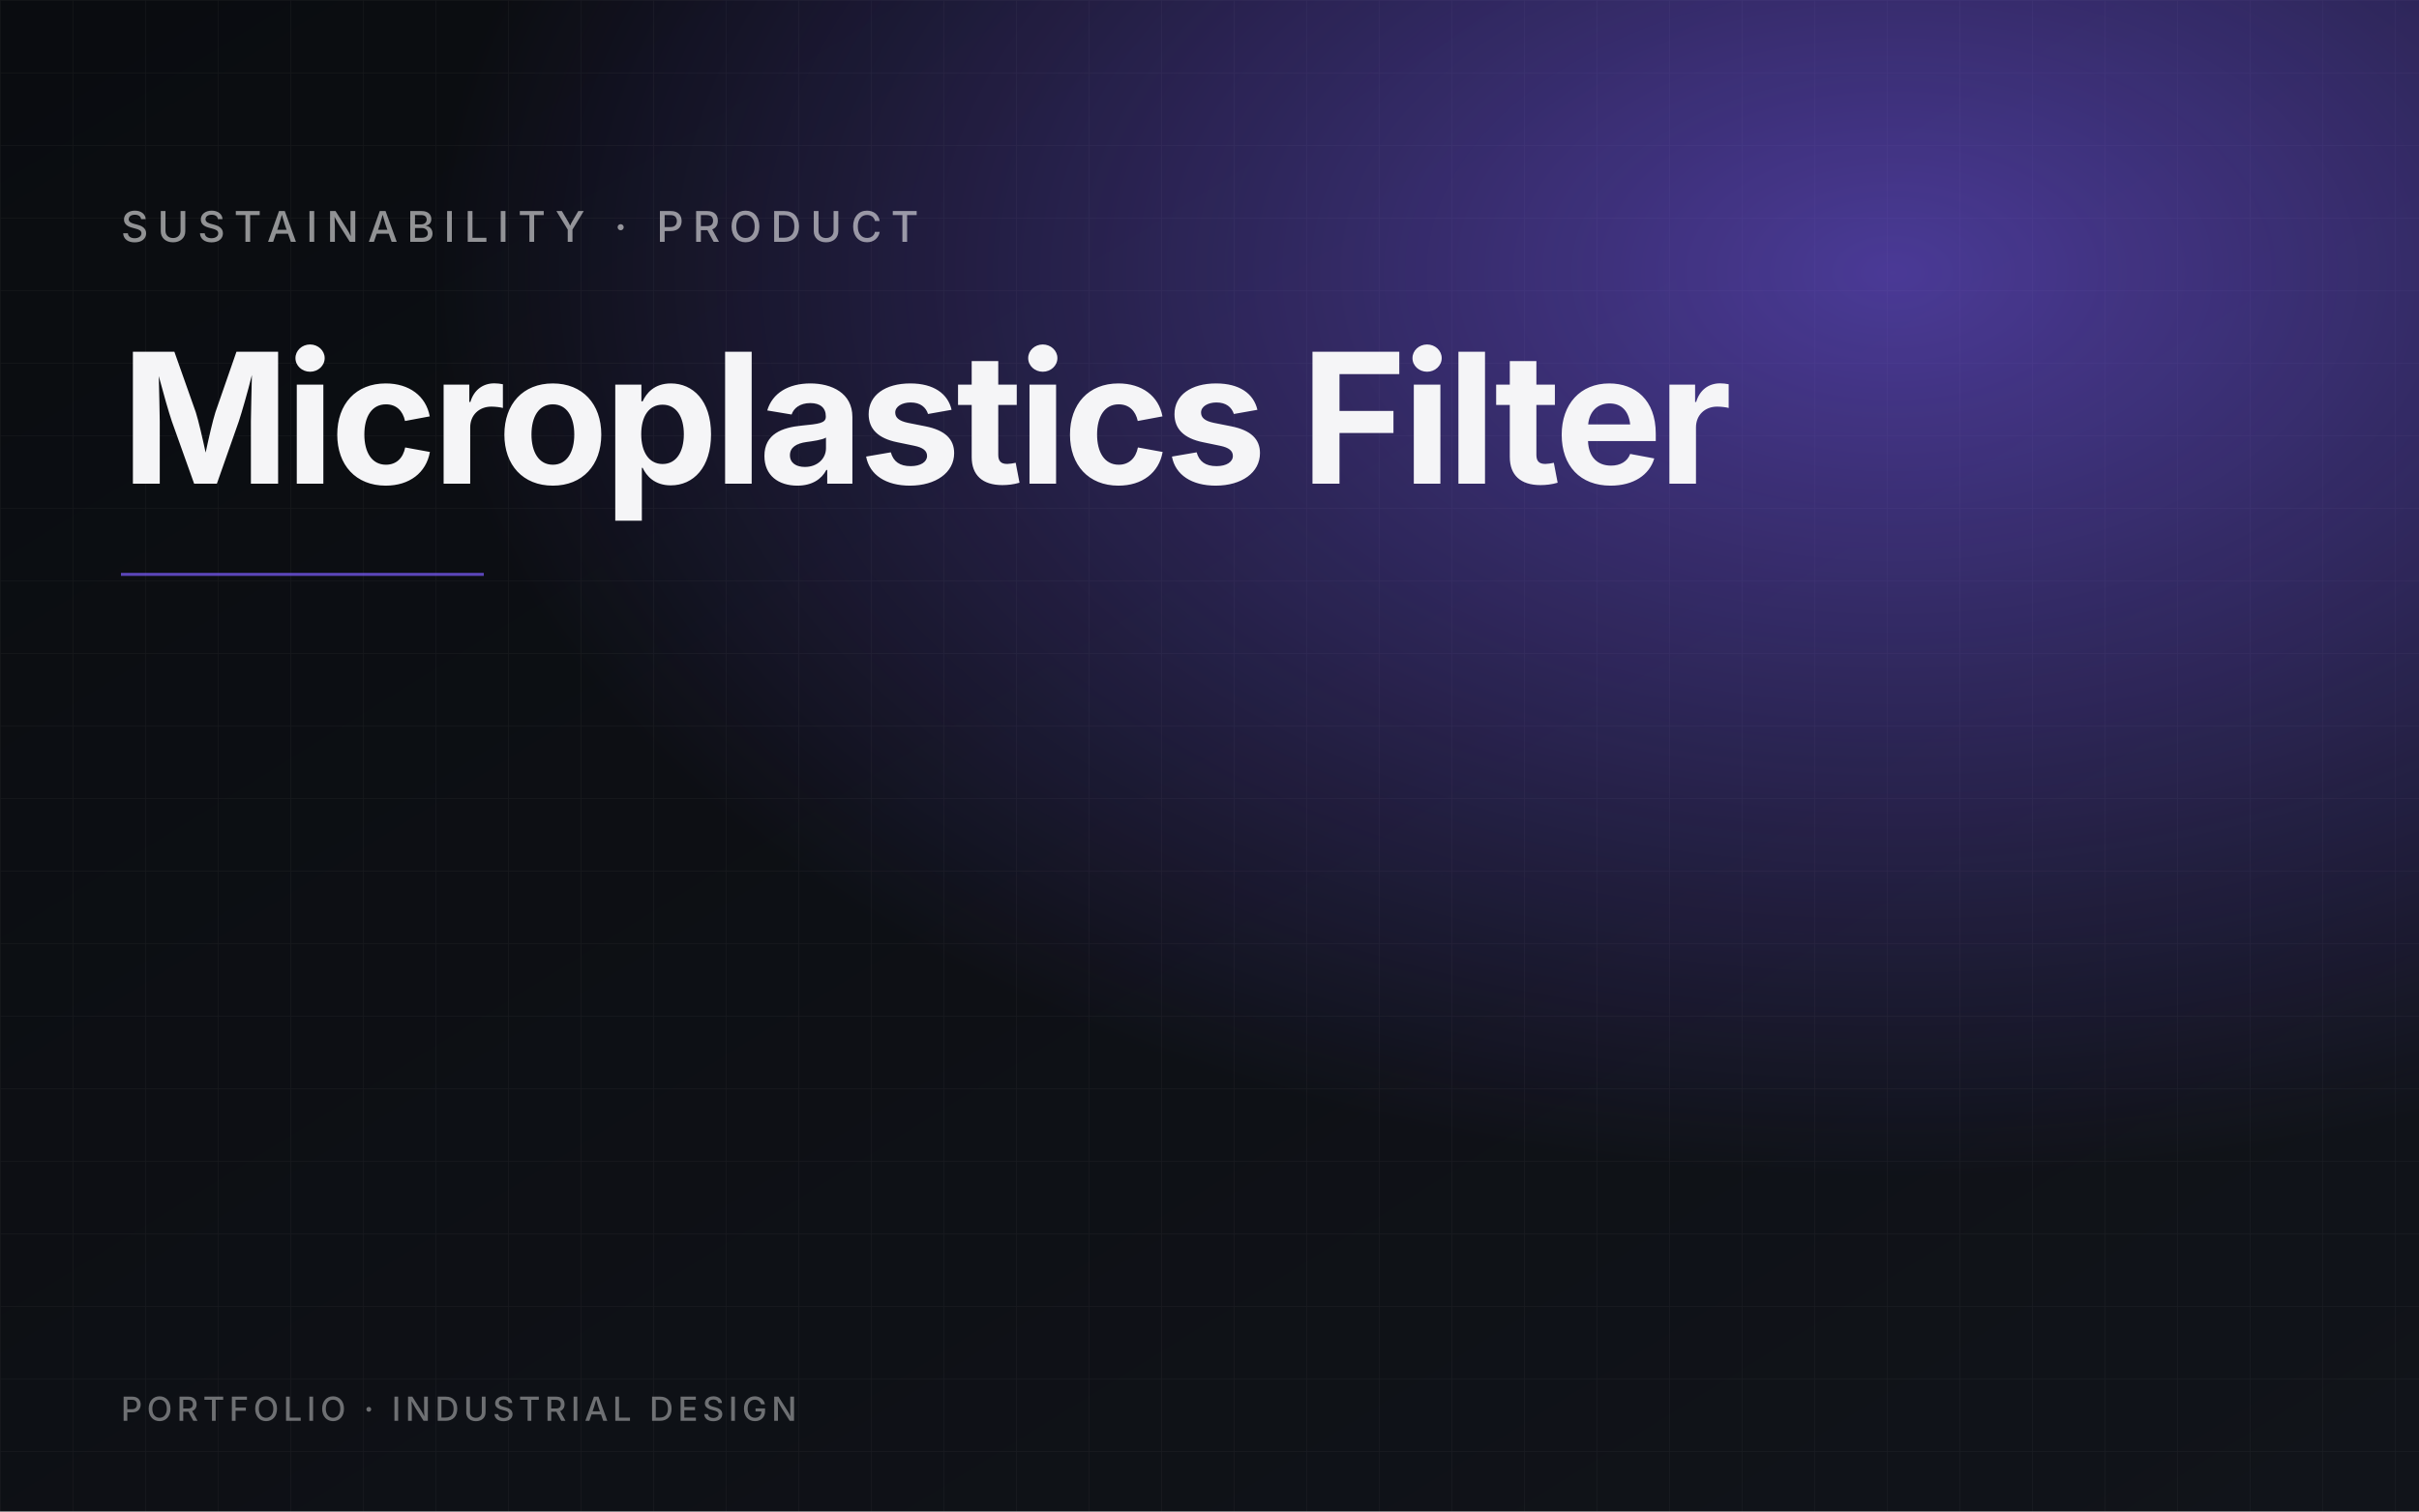
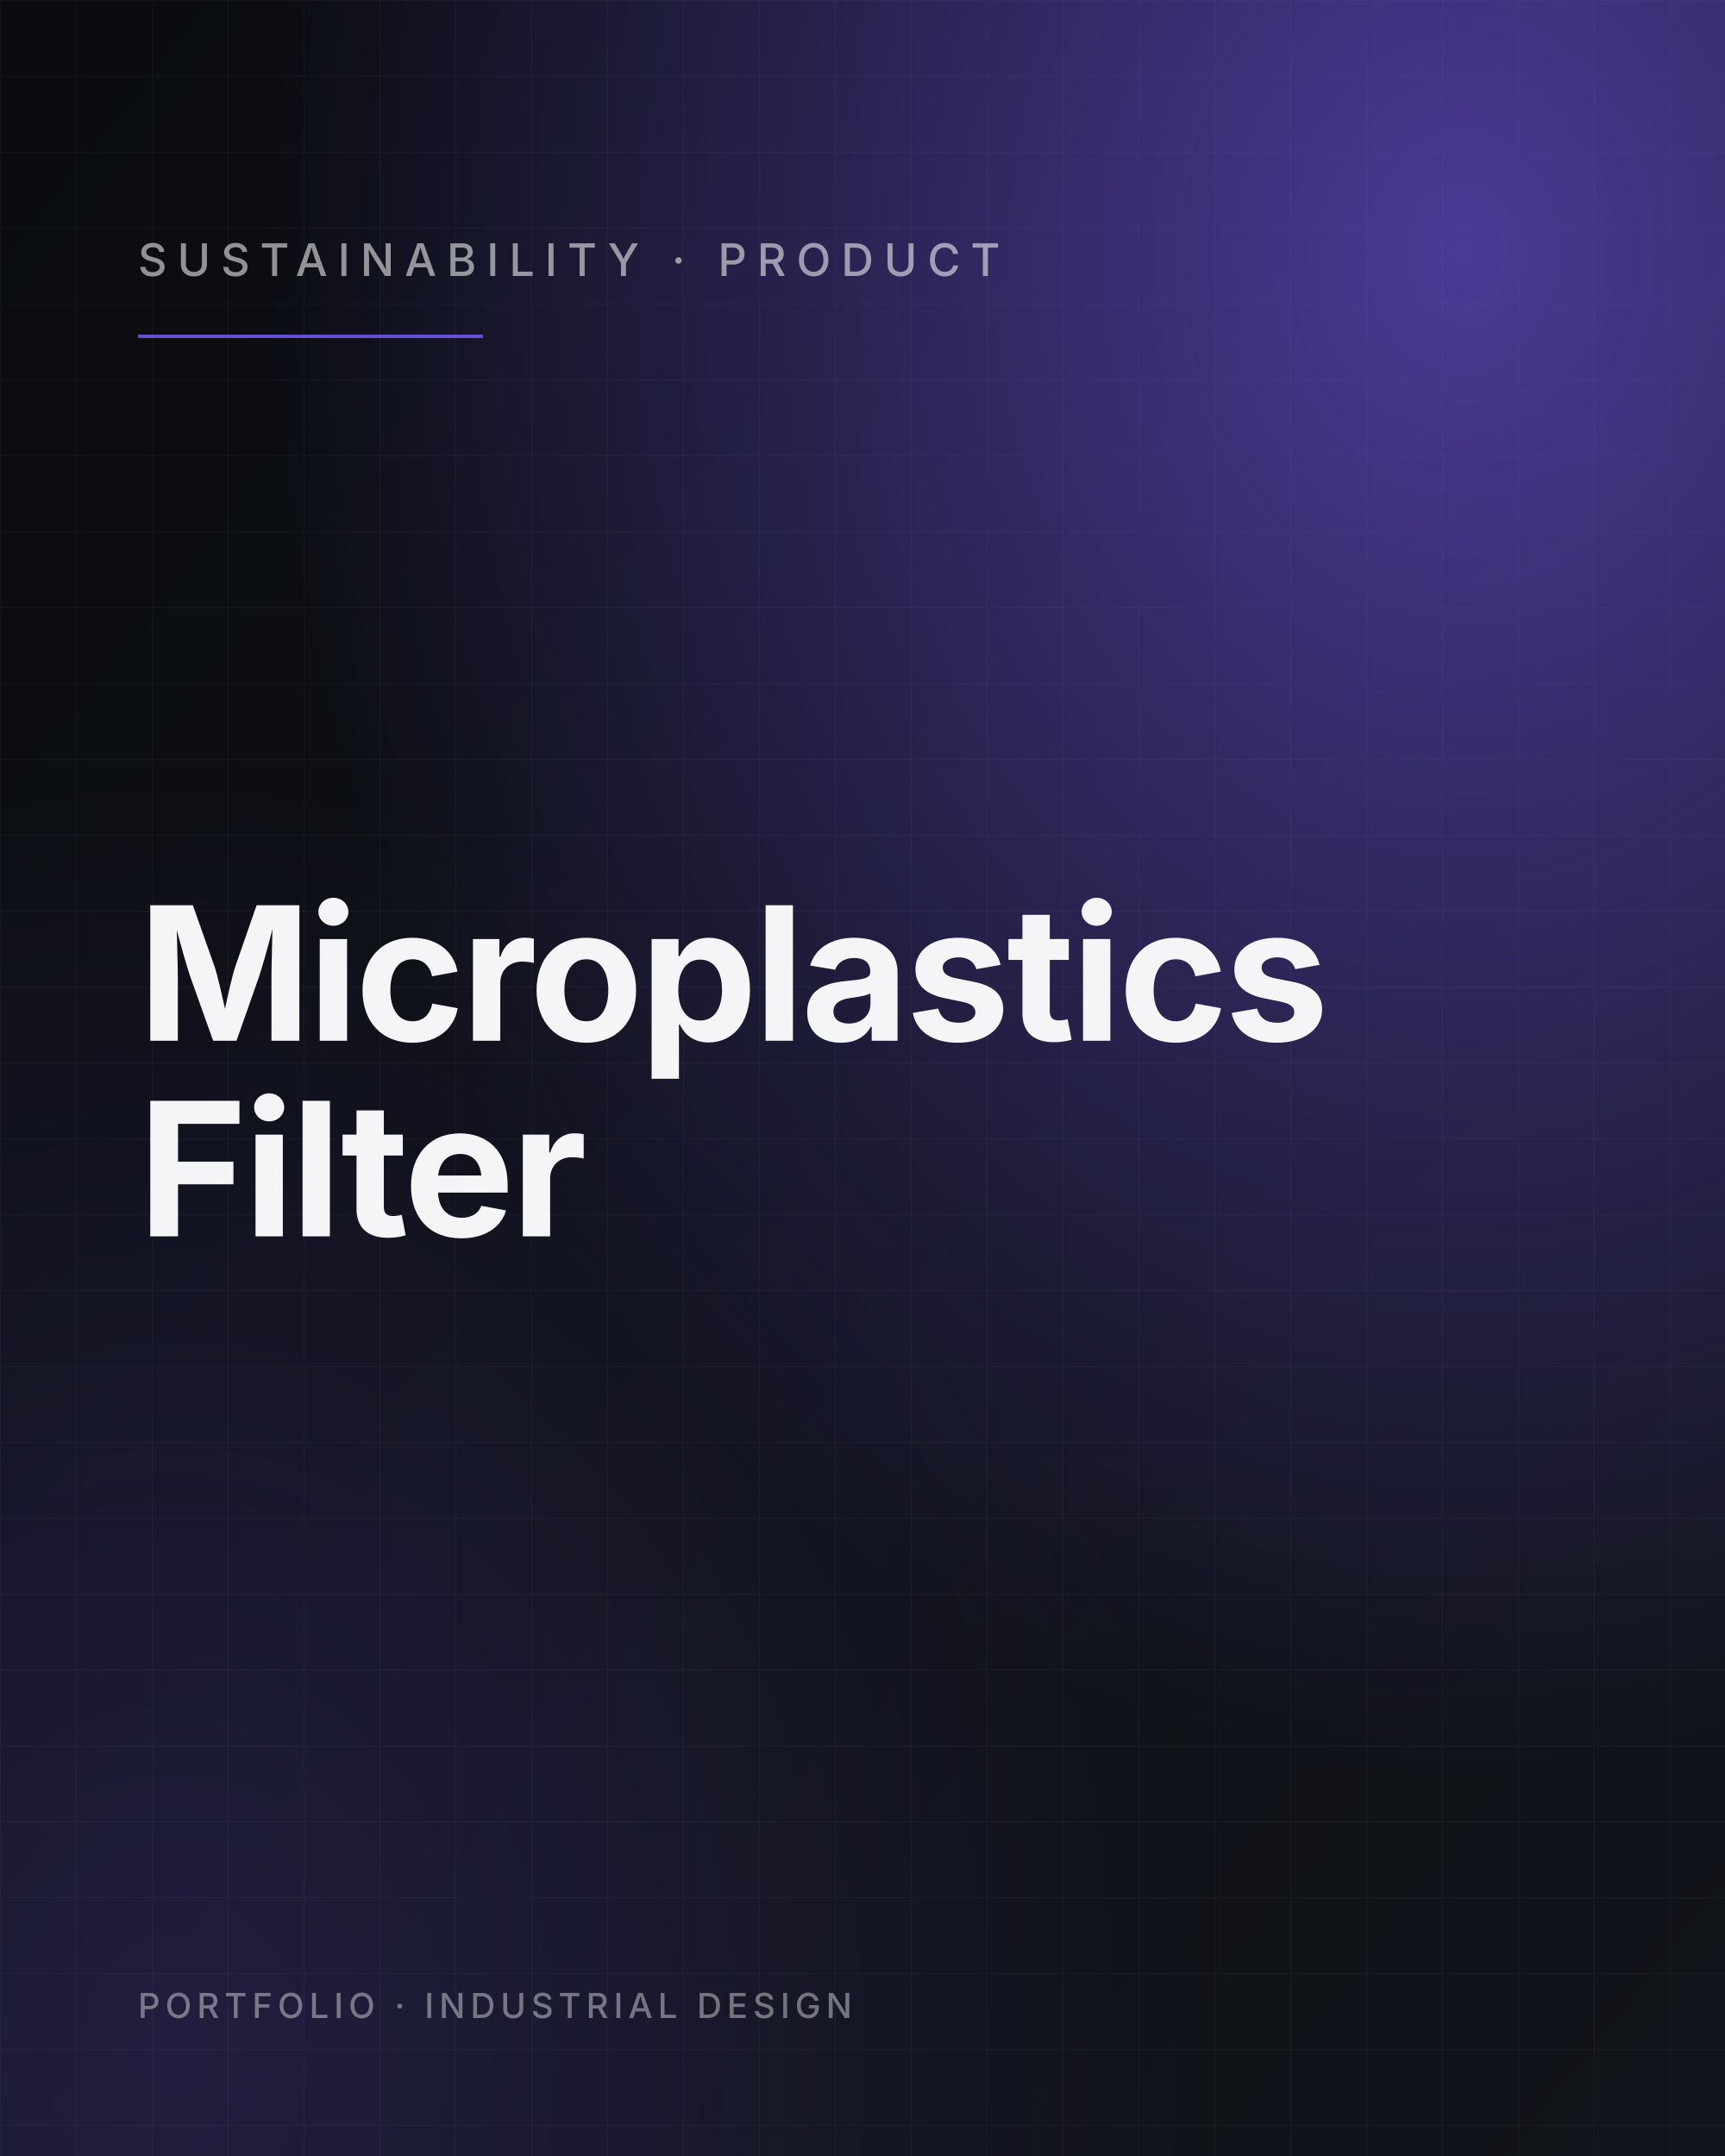
- <svg xmlns="http://www.w3.org/2000/svg" viewBox="0 0 1600 1000" preserveAspectRatio="xMidYMid slice">
+ <svg xmlns="http://www.w3.org/2000/svg" viewBox="0 0 1000 1250" preserveAspectRatio="xMidYMid slice">
  <defs>
    <linearGradient id="bg" x1="0" y1="0" x2="1" y2="1">
      <stop offset="0" stop-color="#0a0c10" />
      <stop offset="1" stop-color="#11141a" />
    </linearGradient>
-     <radialGradient id="glow" cx="0.78" cy="0.18" r="0.6">
+     <radialGradient id="glow" cx="0.85" cy="0.12" r="0.7">
      <stop offset="0" stop-color="#7c5cff" stop-opacity="0.55" />
      <stop offset="1" stop-color="#7c5cff" stop-opacity="0" />
    </radialGradient>
-     <pattern id="grid" width="48" height="48" patternUnits="userSpaceOnUse">
-       <path d="M48 0H0V48" fill="none" stroke="rgba(255,255,255,0.04)" stroke-width="1" />
+     <radialGradient id="glow2" cx="0.1" cy="0.95" r="0.6">
+       <stop offset="0" stop-color="#7c5cff" stop-opacity="0.18" />
+       <stop offset="1" stop-color="#7c5cff" stop-opacity="0" />
+     </radialGradient>
+     <pattern id="grid" width="44" height="44" patternUnits="userSpaceOnUse">
+       <path d="M44 0H0V44" fill="none" stroke="rgba(255,255,255,0.045)" stroke-width="1" />
    </pattern>
  </defs>
-   <rect width="1600" height="1000" fill="url(#bg)" />
-   <rect width="1600" height="1000" fill="url(#grid)" />
-   <rect width="1600" height="1000" fill="url(#glow)" />
+   <rect width="1000" height="1250" fill="url(#bg)" />
+   <rect width="1000" height="1250" fill="url(#grid)" />
+   <rect width="1000" height="1250" fill="url(#glow)" />
+   <rect width="1000" height="1250" fill="url(#glow2)" />
  <g font-family="Inter, system-ui, sans-serif" fill="#f5f5f7">
-     <text x="80" y="160" font-size="28" letter-spacing="6" fill="rgba(255,255,255,0.55)" font-weight="500">SUSTAINABILITY · PRODUCT</text>
-     <text x="80" y="320" font-size="120" font-weight="700" letter-spacing="-3">Microplastics Filter</text>
-     <text x="80" y="940" font-size="22" letter-spacing="3" fill="rgba(255,255,255,0.4)" font-weight="500">PORTFOLIO · INDUSTRIAL DESIGN</text>
-   </g>
-   <g stroke="#7c5cff" stroke-width="2" fill="none" opacity="0.7">
-     <line x1="80" y1="380" x2="320" y2="380" />
+     <text x="80" y="160" font-size="26" letter-spacing="6" fill="rgba(255,255,255,0.55)" font-weight="500">SUSTAINABILITY · PRODUCT</text>
+     <line x1="80" y1="195" x2="280" y2="195" stroke="#7c5cff" stroke-width="2" opacity="0.8" />
+     <text x="80" y="603.4" font-size="108" font-weight="700" letter-spacing="-2">
+       <tspan x="80" dy="0">Microplastics</tspan>
+       <tspan x="80" dy="113.4">Filter</tspan>
+     </text>
+     <text x="80" y="1170" font-size="20" letter-spacing="3" fill="rgba(255,255,255,0.4)" font-weight="500">PORTFOLIO · INDUSTRIAL DESIGN</text>
  </g>
</svg>
